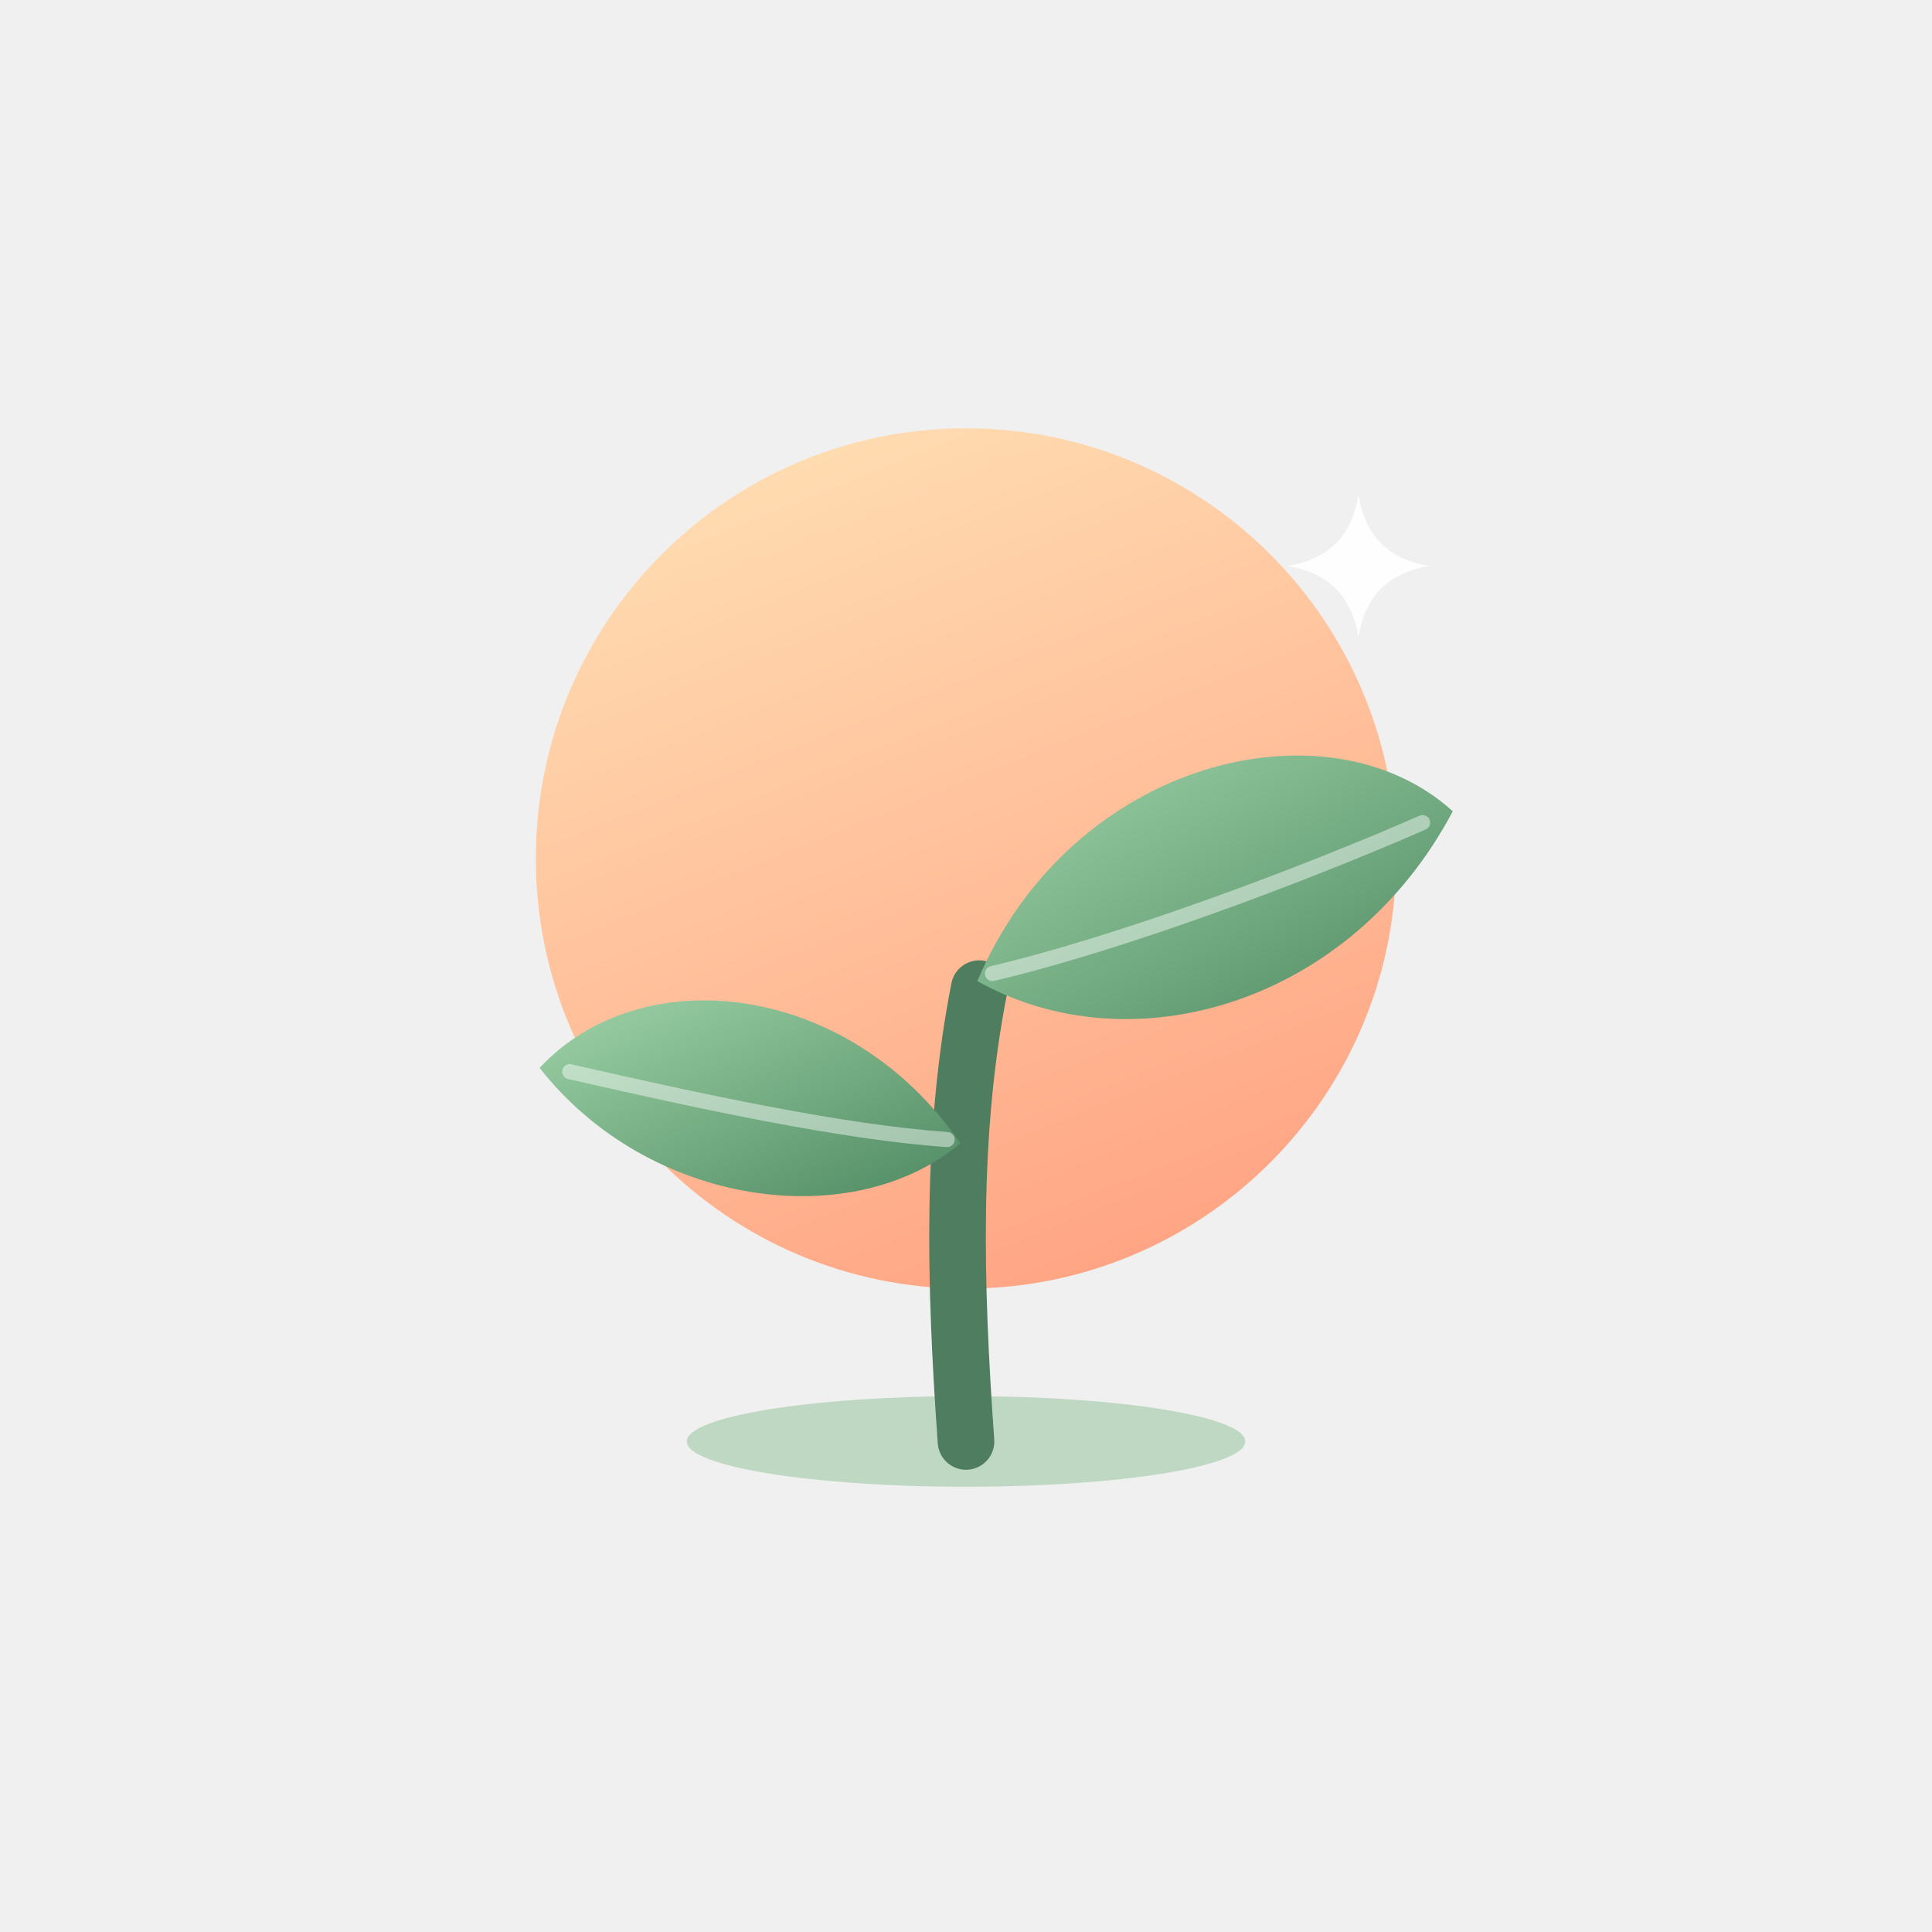
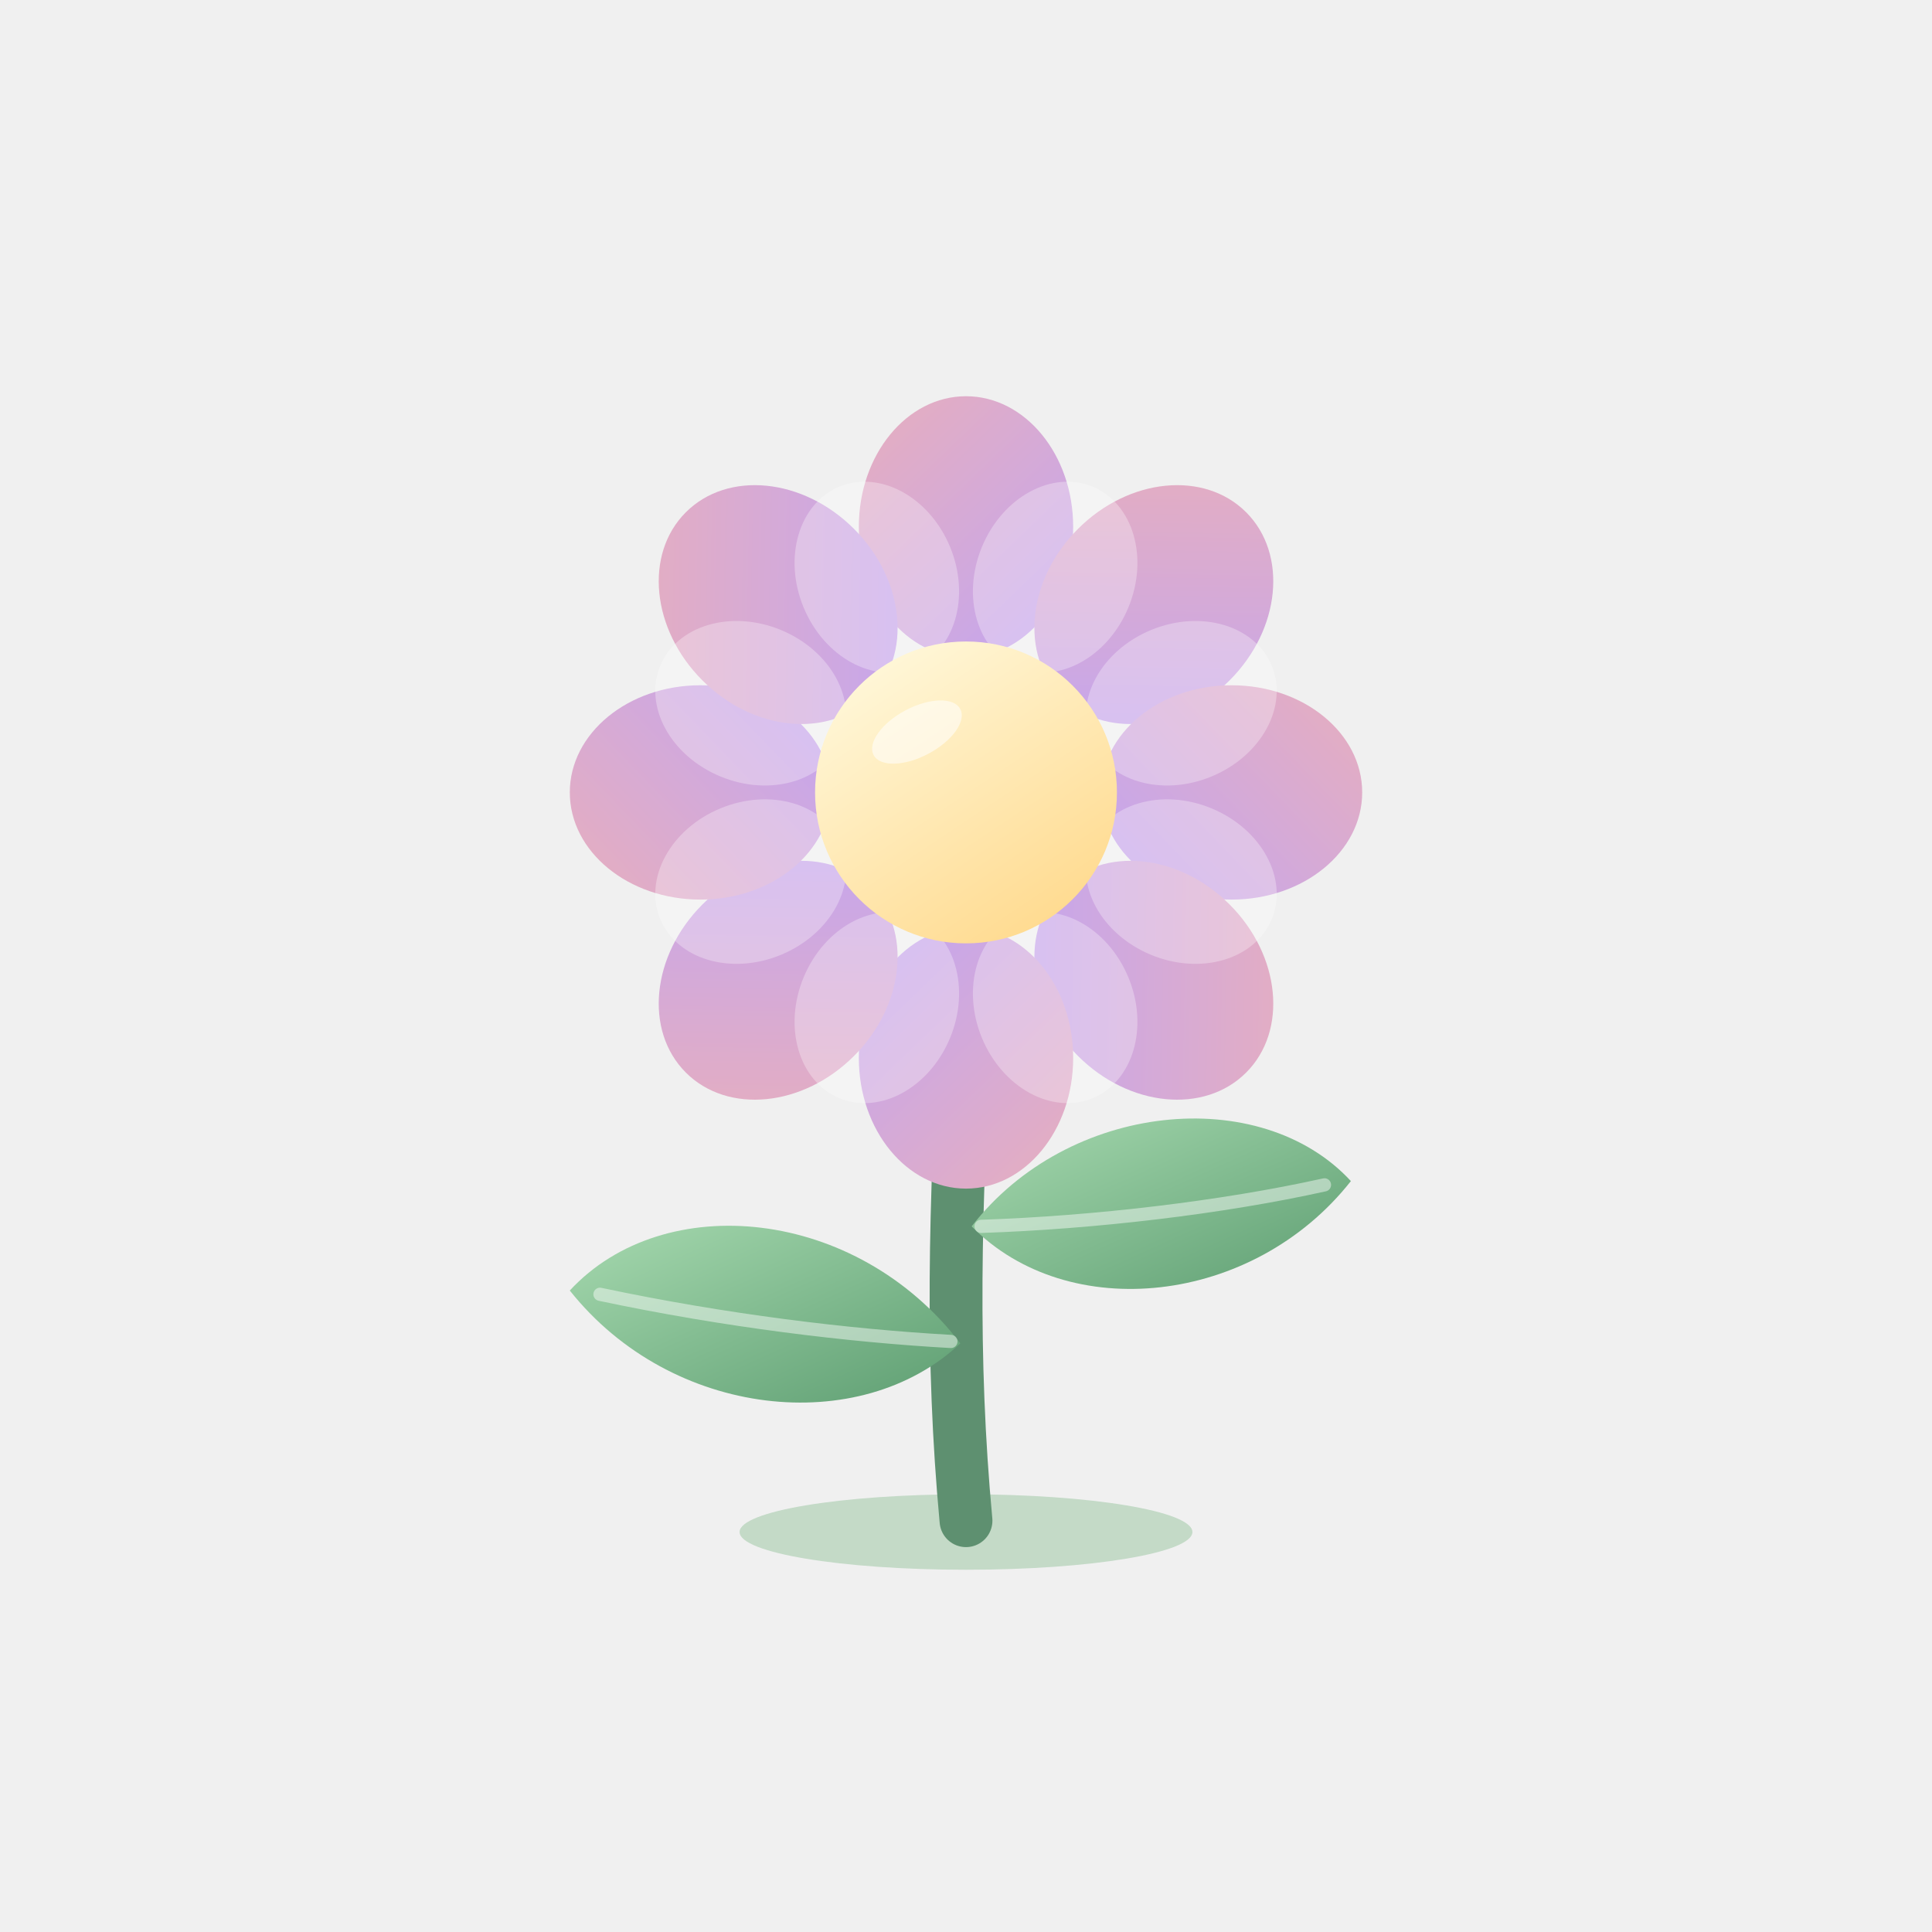
<svg xmlns="http://www.w3.org/2000/svg" width="1024" height="1024" viewBox="0 0 1024 1024">
  <defs>
    <linearGradient id="bg" x1="0" y1="0" x2="1" y2="1">
      <stop offset="0%" stop-color="#FDF6EC" />
      <stop offset="60%" stop-color="#F9ECDF" />
      <stop offset="100%" stop-color="#F3DFD0" />
    </linearGradient>
-     <linearGradient id="sun" x1="0.3" y1="0" x2="0.7" y2="1">
-       <stop offset="0%" stop-color="#FFDDB2" />
-       <stop offset="100%" stop-color="#FFA383" />
+     <linearGradient id="petal" x1="300" y1="200" x2="724" y2="640" gradientUnits="userSpaceOnUse">
+       <stop offset="0%" stop-color="#FFB49B" />
+       <stop offset="55%" stop-color="#B9A3FF" />
+       <stop offset="100%" stop-color="#8CC1F2" />
+     </linearGradient>
+     <linearGradient id="disc" x1="0.2" y1="0.1" x2="0.8" y2="1">
+       <stop offset="0%" stop-color="#FFF6D6" />
+       <stop offset="100%" stop-color="#FFD98C" />
    </linearGradient>
    <linearGradient id="leaf" x1="0" y1="0" x2="1" y2="1">
-       <stop offset="0%" stop-color="#9FD3A8" />
-       <stop offset="100%" stop-color="#4F8A62" />
+       <stop offset="0%" stop-color="#A6D9AF" />
+       <stop offset="100%" stop-color="#5E9E72" />
    </linearGradient>
    <radialGradient id="glow" cx="50%" cy="50%" r="50%">
-       <stop offset="0%" stop-color="#FFFFFF" stop-opacity="0.7" />
+       <stop offset="0%" stop-color="#FFFFFF" stop-opacity="0.75" />
      <stop offset="100%" stop-color="#FFFFFF" stop-opacity="0" />
    </radialGradient>
  </defs>
-   <circle cx="512" cy="455" r="228" fill="url(#sun)" />
-   <path d="M720 262 Q725 295 758 300 Q725 305 720 338 Q715 305 682 300 Q715 295 720 262 Z" fill="#FFFFFF" opacity="0.9" />
-   <ellipse cx="512" cy="764" rx="148" ry="24" fill="#8DBF95" opacity="0.5" />
-   <path d="M512 764 C506 680 504 600 519 524" stroke="#4F7D5F" stroke-width="30" stroke-linecap="round" fill="none" />
-   <path d="M509 606 C450 520 340 508 286 566 C344 640 452 654 509 606 Z" fill="url(#leaf)" />
-   <path d="M518 520 C568 402 704 370 770 430 C716 532 600 566 518 520 Z" fill="url(#leaf)" />
-   <path d="M302 568 C372 584 446 600 502 604" stroke="#FFFFFF" stroke-opacity="0.45" stroke-width="8" stroke-linecap="round" fill="none" />
-   <path d="M754 436 C690 464 594 500 526 516" stroke="#FFFFFF" stroke-opacity="0.45" stroke-width="8" stroke-linecap="round" fill="none" />
+   <ellipse cx="512" cy="812" rx="120" ry="20" fill="#8DBF95" opacity="0.45" />
+   <path d="M512 540 C506 640 504 720 512 806" stroke="#5E9070" stroke-width="28" stroke-linecap="round" fill="none" />
+   <path d="M509 712 C454 640 352 630 302 684 C356 752 456 762 509 712 Z" fill="url(#leaf)" />
+   <path d="M515 650 C566 584 668 574 716 626 C664 692 566 702 515 650 Z" fill="url(#leaf)" />
+   <path d="M318 686 C384 700 450 708 504 711" stroke="#FFFFFF" stroke-opacity="0.45" stroke-width="7" stroke-linecap="round" fill="none" />
+   <path d="M702 628 C648 640 580 648 520 650" stroke="#FFFFFF" stroke-opacity="0.45" stroke-width="7" stroke-linecap="round" fill="none" />
+   <ellipse cx="512" cy="279.21" rx="56.8" ry="69.2" fill="url(#petal)" transform="rotate(0 512 420)" />
+   <ellipse cx="512" cy="279.21" rx="56.8" ry="69.2" fill="url(#petal)" transform="rotate(45 512 420)" />
+   <ellipse cx="512" cy="279.21" rx="56.8" ry="69.2" fill="url(#petal)" transform="rotate(90 512 420)" />
+   <ellipse cx="512" cy="279.21" rx="56.8" ry="69.2" fill="url(#petal)" transform="rotate(135 512 420)" />
+   <ellipse cx="512" cy="279.21" rx="56.8" ry="69.2" fill="url(#petal)" transform="rotate(180 512 420)" />
+   <ellipse cx="512" cy="279.21" rx="56.8" ry="69.2" fill="url(#petal)" transform="rotate(225 512 420)" />
+   <ellipse cx="512" cy="279.21" rx="56.8" ry="69.2" fill="url(#petal)" transform="rotate(270 512 420)" />
+   <ellipse cx="512" cy="279.21" rx="56.8" ry="69.2" fill="url(#petal)" transform="rotate(315 512 420)" />
+   <ellipse cx="512" cy="296.5" rx="42.0" ry="51.9" fill="#FFFFFF" transform="rotate(22.5 512 420)" opacity="0.3" />
+   <ellipse cx="512" cy="296.5" rx="42.0" ry="51.9" fill="#FFFFFF" transform="rotate(67.5 512 420)" opacity="0.3" />
+   <ellipse cx="512" cy="296.5" rx="42.0" ry="51.9" fill="#FFFFFF" transform="rotate(112.5 512 420)" opacity="0.3" />
+   <ellipse cx="512" cy="296.5" rx="42.0" ry="51.9" fill="#FFFFFF" transform="rotate(157.5 512 420)" opacity="0.3" />
+   <ellipse cx="512" cy="296.5" rx="42.0" ry="51.9" fill="#FFFFFF" transform="rotate(202.5 512 420)" opacity="0.3" />
+   <ellipse cx="512" cy="296.5" rx="42.0" ry="51.9" fill="#FFFFFF" transform="rotate(247.5 512 420)" opacity="0.3" />
+   <ellipse cx="512" cy="296.5" rx="42.0" ry="51.9" fill="#FFFFFF" transform="rotate(292.5 512 420)" opacity="0.3" />
+   <ellipse cx="512" cy="296.5" rx="42.0" ry="51.9" fill="#FFFFFF" transform="rotate(337.5 512 420)" opacity="0.3" />
+   <circle cx="512" cy="420" r="80" fill="url(#disc)" />
+   <ellipse cx="486" cy="388" rx="26" ry="13" fill="#FFFFFF" opacity="0.55" transform="rotate(-28 486 388)" />
</svg>
